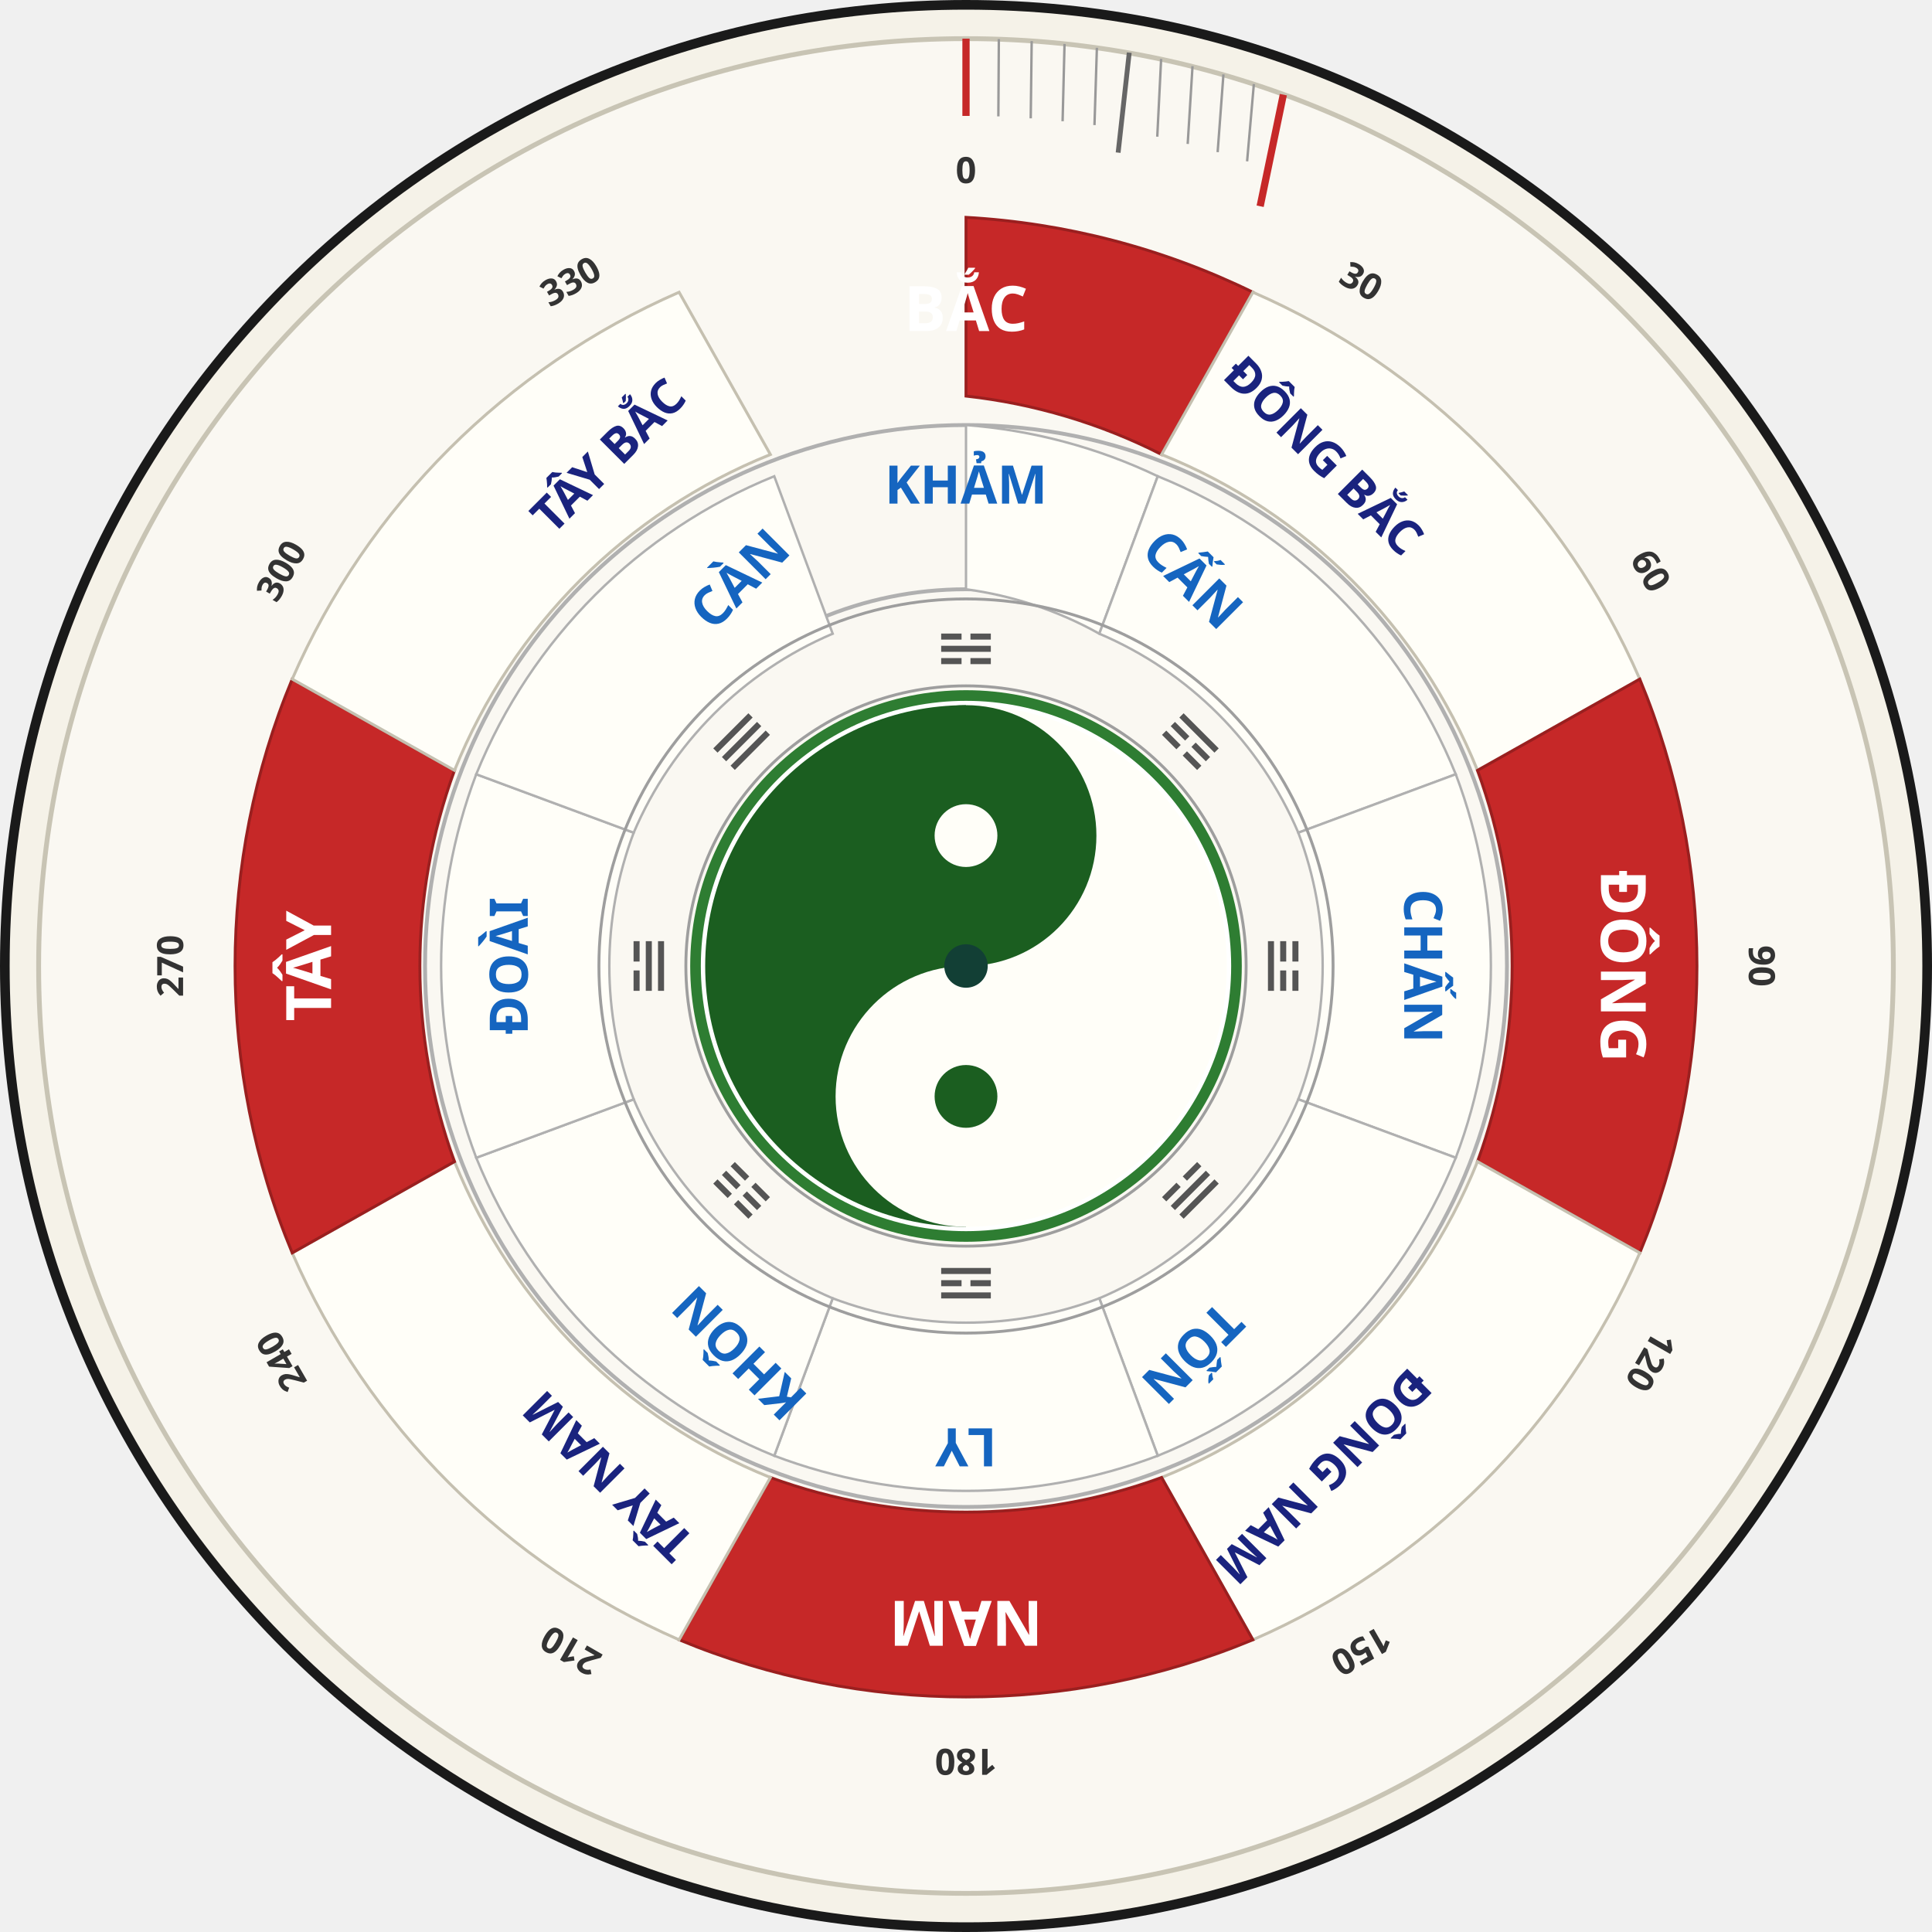
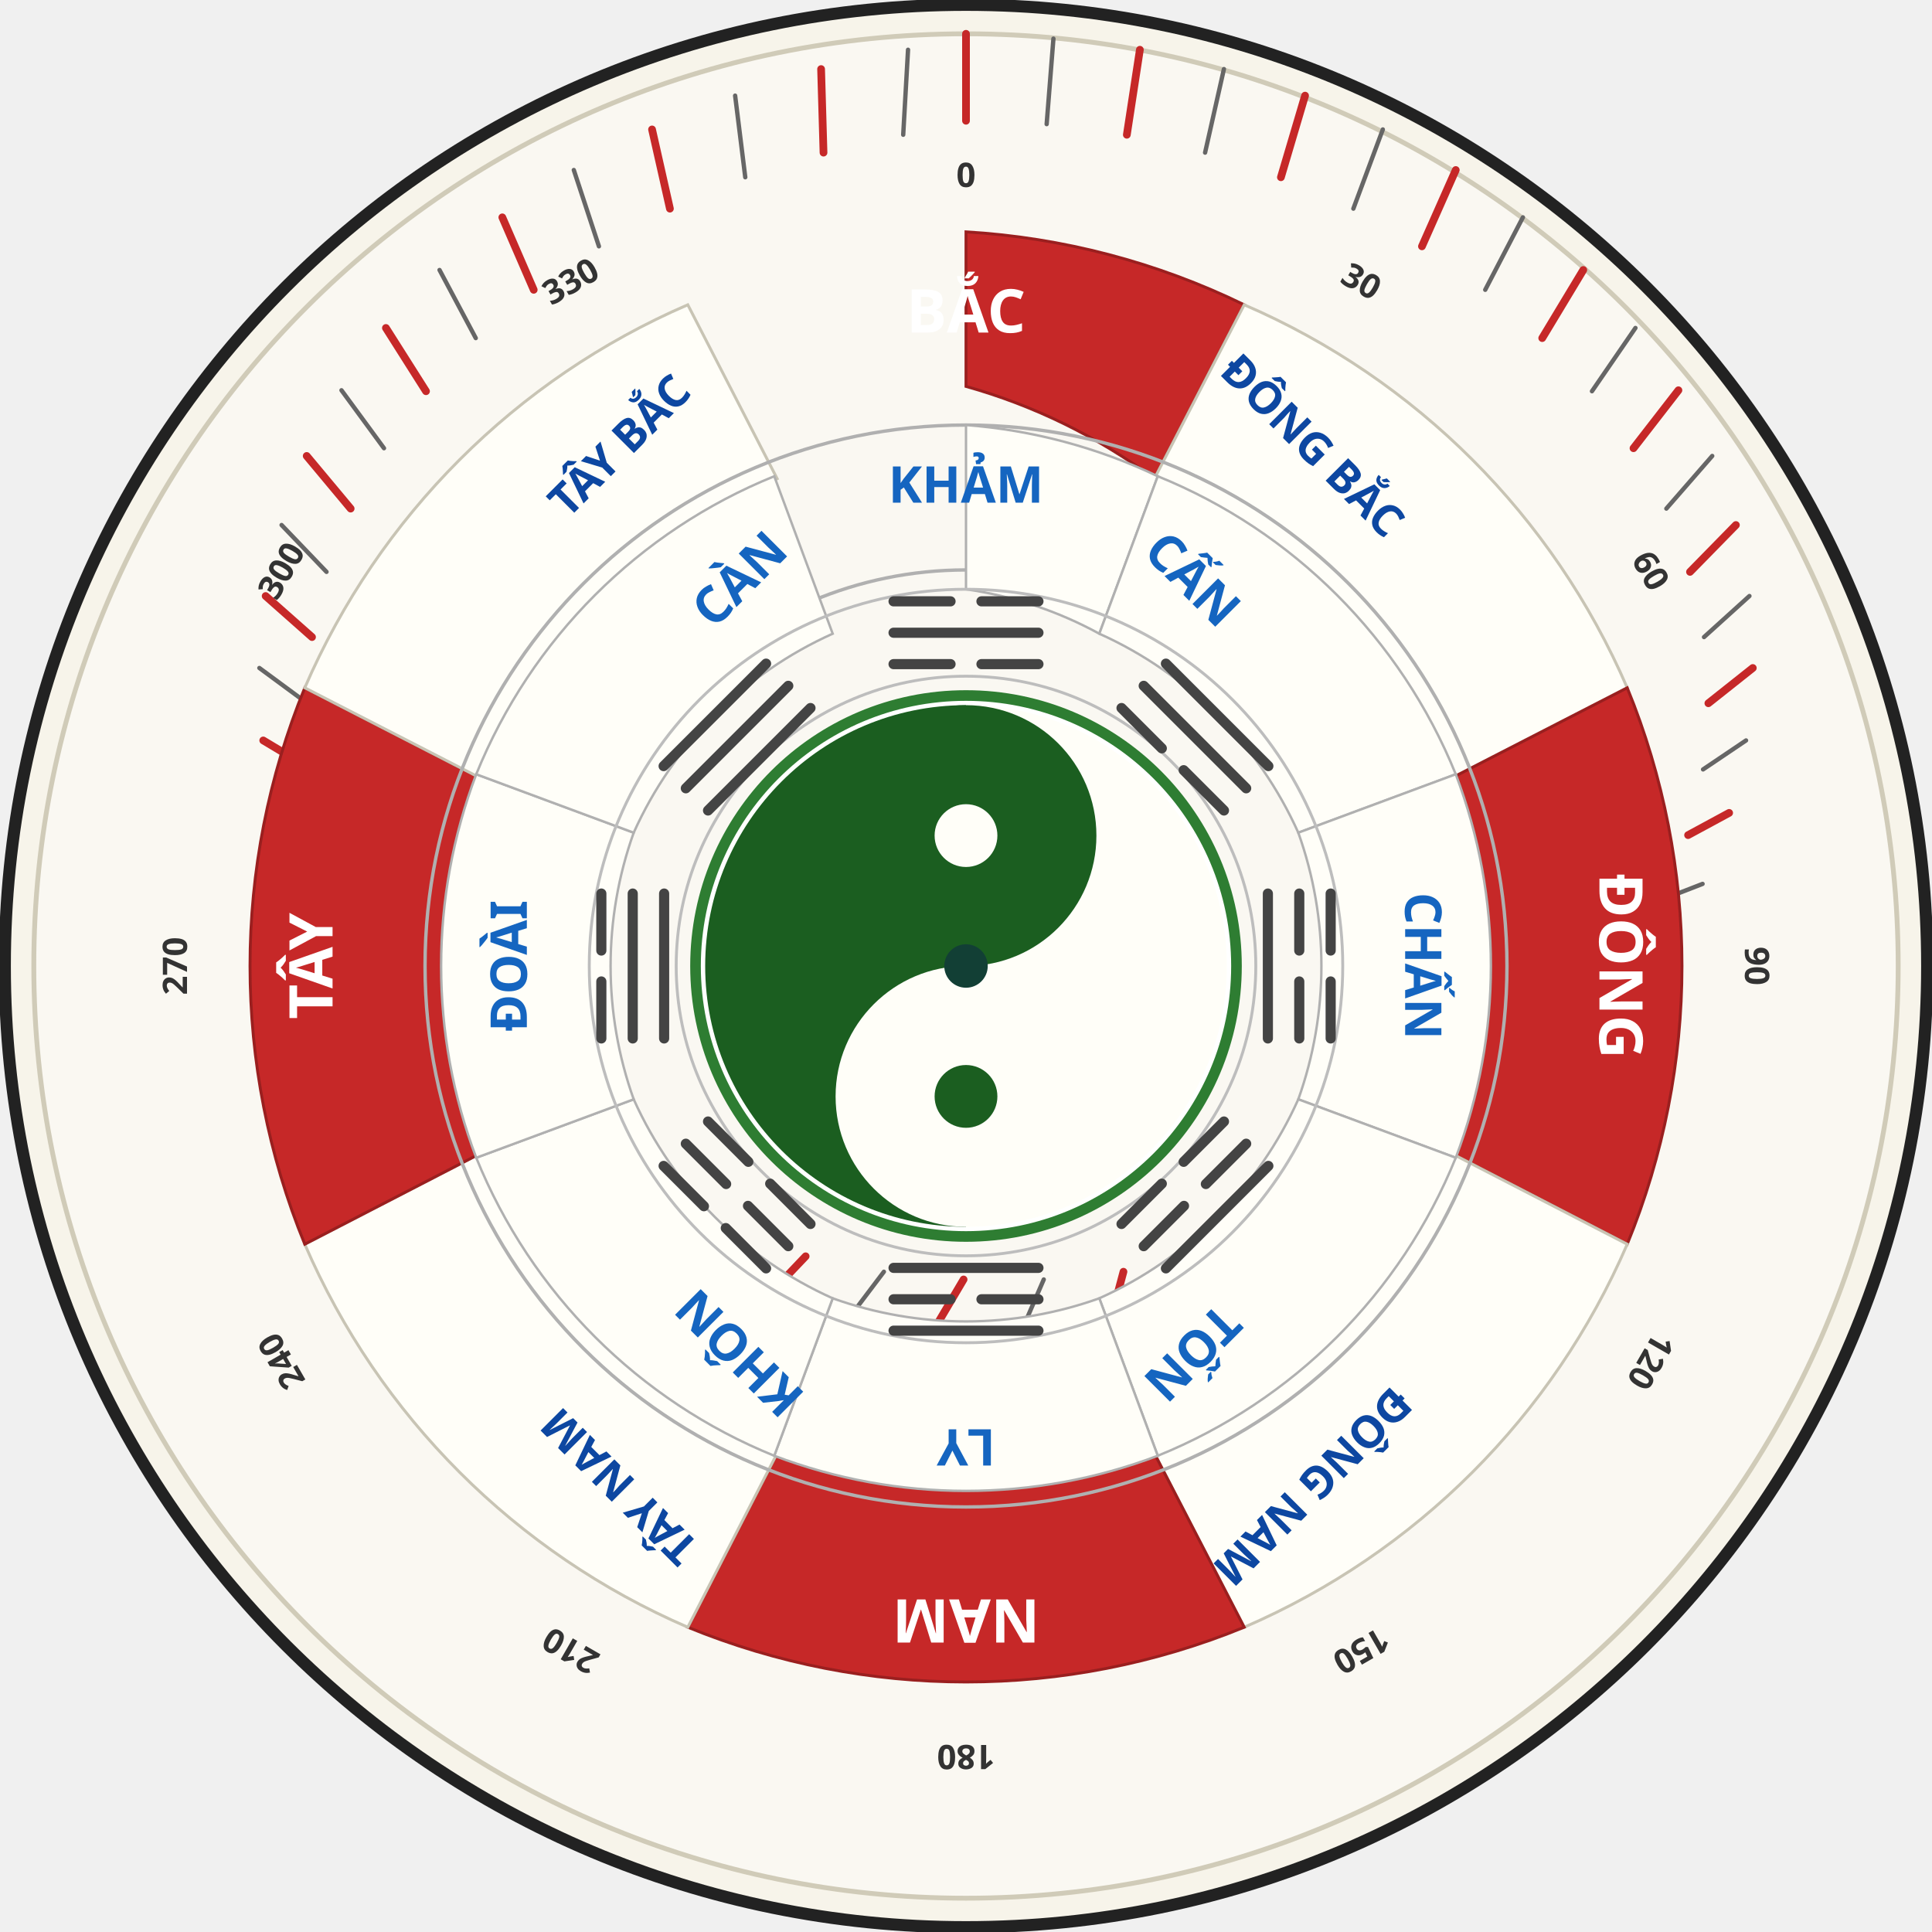
<svg xmlns="http://www.w3.org/2000/svg" viewBox="0 0 400 400" width="400" height="400">
-   <circle cx="200" cy="200" r="199" fill="#f5f2e8" stroke="#1a1a1a" stroke-width="2" />
-   <circle cx="200" cy="200" r="192" fill="#faf8f2" stroke="#c8c4b4" stroke-width="1" />
-   <g>
-     <line x1="200.0" y1="24.0" x2="200.0" y2="8.0" stroke="#c62828" stroke-width="1.5" />
-     <line x1="206.7" y1="24.1" x2="206.8" y2="8.1" stroke="#999" stroke-width="0.5" />
-     <line x1="213.4" y1="24.5" x2="213.6" y2="8.5" stroke="#999" stroke-width="0.5" />
-     <line x1="220.0" y1="25.1" x2="220.4" y2="9.1" stroke="#999" stroke-width="0.5" />
-     <line x1="226.6" y1="25.9" x2="227.1" y2="9.9" stroke="#999" stroke-width="0.5" />
-     <line x1="231.5" y1="31.6" x2="233.8" y2="10.9" stroke="#666" stroke-width="1.0" />
-     <line x1="239.6" y1="28.3" x2="240.4" y2="12.2" stroke="#999" stroke-width="0.5" />
-     <line x1="245.9" y1="29.8" x2="246.9" y2="13.7" stroke="#999" stroke-width="0.5" />
-     <line x1="252.1" y1="31.5" x2="253.3" y2="15.4" stroke="#999" stroke-width="0.5" />
-     <line x1="258.2" y1="33.4" x2="259.6" y2="17.4" stroke="#999" stroke-width="0.5" />
-     <line x1="260.9" y1="42.7" x2="265.7" y2="19.6" stroke="#c62828" stroke-width="1.5" />
+   <circle cx="200" cy="200" r="199" fill="#f7f4ea" stroke="#222" stroke-width="2.5" />
+   <circle cx="200" cy="200" r="193" fill="#faf8f2" stroke="#d0cbb8" stroke-width="1" />
+   <g stroke-linecap="round">
+     <line x1="200.0" y1="25.0" x2="200.0" y2="7.0" stroke="#c62828" stroke-width="1.6" />
+     <line x1="216.7" y1="25.7" x2="218.1" y2="8.0" stroke="#666" stroke-width="0.9" />
+     <line x1="233.3" y1="27.9" x2="236.0" y2="10.3" stroke="#c62828" stroke-width="1.6" />
+     <line x1="249.5" y1="31.6" x2="253.4" y2="14.3" stroke="#666" stroke-width="0.9" />
+     <line x1="265.2" y1="36.7" x2="270.2" y2="19.8" stroke="#c62828" stroke-width="1.6" />
+     <line x1="280.2" y1="43.2" x2="286.3" y2="26.8" stroke="#666" stroke-width="0.9" />
+     <line x1="294.4" y1="51.0" x2="301.4" y2="35.2" stroke="#c62828" stroke-width="1.6" />
+     <line x1="307.5" y1="60.0" x2="315.3" y2="45.0" stroke="#666" stroke-width="0.9" />
+     <line x1="319.3" y1="70.0" x2="327.8" y2="55.9" stroke="#c62828" stroke-width="1.6" />
+     <line x1="329.6" y1="81.0" x2="338.6" y2="67.9" stroke="#666" stroke-width="0.9" />
+     <line x1="338.2" y1="92.8" x2="347.5" y2="80.8" stroke="#c62828" stroke-width="1.6" />
+     <line x1="345.0" y1="105.3" x2="354.5" y2="94.4" stroke="#666" stroke-width="0.9" />
+     <line x1="349.9" y1="118.4" x2="359.4" y2="108.7" stroke="#c62828" stroke-width="1.6" />
+     <line x1="352.8" y1="131.9" x2="362.2" y2="123.4" stroke="#666" stroke-width="0.9" />
+     <line x1="353.7" y1="145.6" x2="362.9" y2="138.3" stroke="#c62828" stroke-width="1.6" />
+     <line x1="352.6" y1="159.3" x2="361.5" y2="153.3" stroke="#666" stroke-width="0.9" />
+     <line x1="349.5" y1="172.9" x2="358.0" y2="168.3" stroke="#c62828" stroke-width="1.6" />
+     <line x1="344.5" y1="186.1" x2="352.5" y2="183.0" stroke="#666" stroke-width="0.9" />
+     <line x1="337.6" y1="198.8" x2="345.0" y2="197.3" stroke="#c62828" stroke-width="1.6" />
+     <line x1="329.0" y1="210.9" x2="335.6" y2="211.0" stroke="#666" stroke-width="0.9" />
+     <line x1="318.7" y1="222.1" x2="324.4" y2="223.9" stroke="#c62828" stroke-width="1.6" />
+     <line x1="306.9" y1="232.3" x2="311.5" y2="235.7" stroke="#666" stroke-width="0.9" />
+     <line x1="293.8" y1="241.3" x2="297.2" y2="246.2" stroke="#c62828" stroke-width="1.6" />
+     <line x1="279.6" y1="249.0" x2="281.7" y2="255.3" stroke="#666" stroke-width="0.9" />
+     <line x1="264.5" y1="255.3" x2="265.2" y2="262.7" stroke="#c62828" stroke-width="1.6" />
+     <line x1="248.8" y1="260.1" x2="248.0" y2="268.3" stroke="#666" stroke-width="0.9" />
+     <line x1="232.6" y1="263.3" x2="230.3" y2="271.9" stroke="#c62828" stroke-width="1.6" />
+     <line x1="216.1" y1="264.9" x2="212.3" y2="273.7" stroke="#666" stroke-width="0.9" />
+     <line x1="199.5" y1="264.9" x2="194.3" y2="273.7" stroke="#c62828" stroke-width="1.6" />
+     <line x1="183.0" y1="263.3" x2="176.5" y2="271.9" stroke="#666" stroke-width="0.9" />
+     <line x1="166.8" y1="260.1" x2="159.0" y2="268.3" stroke="#c62828" stroke-width="1.6" />
+     <line x1="151.2" y1="255.3" x2="142.3" y2="262.7" stroke="#666" stroke-width="0.9" />
+     <line x1="136.2" y1="249.0" x2="126.5" y2="255.3" stroke="#c62828" stroke-width="1.6" />
+     <line x1="122.1" y1="241.3" x2="111.8" y2="246.2" stroke="#666" stroke-width="0.9" />
+     <line x1="109.1" y1="232.3" x2="98.5" y2="235.7" stroke="#c62828" stroke-width="1.6" />
+     <line x1="97.4" y1="222.1" x2="86.6" y2="223.9" stroke="#666" stroke-width="0.9" />
+     <line x1="87.3" y1="210.9" x2="76.4" y2="211.0" stroke="#c62828" stroke-width="1.6" />
+     <line x1="78.9" y1="198.8" x2="68.0" y2="197.3" stroke="#666" stroke-width="0.9" />
+     <line x1="72.2" y1="186.1" x2="61.5" y2="183.0" stroke="#c62828" stroke-width="1.6" />
+     <line x1="67.4" y1="172.9" x2="57.0" y2="168.3" stroke="#666" stroke-width="0.9" />
+     <line x1="64.5" y1="159.3" x2="54.5" y2="153.3" stroke="#c62828" stroke-width="1.6" />
+     <line x1="63.6" y1="145.6" x2="53.7" y2="138.3" stroke="#666" stroke-width="0.9" />
+     <line x1="64.6" y1="131.9" x2="55.0" y2="123.4" stroke="#c62828" stroke-width="1.6" />
+     <line x1="67.6" y1="118.4" x2="58.3" y2="108.7" stroke="#666" stroke-width="0.9" />
+     <line x1="72.6" y1="105.3" x2="63.5" y2="94.4" stroke="#c62828" stroke-width="1.6" />
+     <line x1="79.5" y1="92.8" x2="70.7" y2="80.8" stroke="#666" stroke-width="0.9" />
+     <line x1="88.2" y1="81.0" x2="79.9" y2="67.9" stroke="#c62828" stroke-width="1.6" />
+     <line x1="98.5" y1="70.0" x2="91.0" y2="55.9" stroke="#666" stroke-width="0.9" />
+     <line x1="110.5" y1="60.0" x2="104.0" y2="45.0" stroke="#c62828" stroke-width="1.6" />
+     <line x1="124.0" y1="51.0" x2="118.8" y2="35.2" stroke="#666" stroke-width="0.9" />
+     <line x1="138.7" y1="43.2" x2="135.0" y2="26.8" stroke="#c62828" stroke-width="1.6" />
+     <line x1="154.3" y1="36.7" x2="152.2" y2="19.8" stroke="#666" stroke-width="0.9" />
+     <line x1="170.5" y1="31.6" x2="170.0" y2="14.3" stroke="#c62828" stroke-width="1.6" />
+     <line x1="187.0" y1="27.9" x2="188.0" y2="10.3" stroke="#666" stroke-width="0.9" />
  </g>
-   <g font-family="system-ui,sans-serif" font-size="7.5" font-weight="600" fill="#333" text-anchor="middle" dominant-baseline="central">
-     <text x="200" y="35" transform="rotate(0 200 35)">0</text>
-     <text x="282" y="58" transform="rotate(30 282 58)">30</text>
-     <text x="342" y="118" transform="rotate(60 342 118)">60</text>
-     <text x="365" y="200" transform="rotate(90 365 200)">90</text>
-     <text x="342" y="282" transform="rotate(120 342 282)">120</text>
-     <text x="282" y="342" transform="rotate(150 282 342)">150</text>
-     <text x="200" y="365" transform="rotate(180 200 365)">180</text>
-     <text x="118" y="342" transform="rotate(210 118 342)">210</text>
-     <text x="58" y="282" transform="rotate(240 58 282)">240</text>
-     <text x="35" y="200" transform="rotate(270 35 200)">270</text>
-     <text x="58" y="118" transform="rotate(300 58 118)">300</text>
-     <text x="118" y="58" transform="rotate(330 118 58)">330</text>
+   <g font-family="system-ui,sans-serif" font-size="7" font-weight="700" fill="#333" text-anchor="middle" dominant-baseline="central">
+     <text x="200.0" y="36.0" transform="rotate(0 200.0 36.0)">0</text>
+     <text x="282.0" y="58.0" transform="rotate(30 282.0 58.0)">30</text>
+     <text x="342.0" y="118.0" transform="rotate(60 342.0 118.0)">60</text>
+     <text x="364.0" y="200.0" transform="rotate(90 364.0 200.0)">90</text>
+     <text x="342.0" y="282.0" transform="rotate(120 342.0 282.0)">120</text>
+     <text x="282.0" y="342.0" transform="rotate(150 282.0 342.0)">150</text>
+     <text x="200.0" y="364.0" transform="rotate(180 200.0 364.0)">180</text>
+     <text x="118.0" y="342.0" transform="rotate(210 118.0 342.0)">210</text>
+     <text x="58.0" y="282.0" transform="rotate(240 58.0 282.0)">240</text>
+     <text x="36.0" y="200.0" transform="rotate(270 36.0 200.0)">270</text>
+     <text x="58.0" y="118.0" transform="rotate(300 58.0 118.0)">300</text>
+     <text x="118.0" y="58.0" transform="rotate(330 118.0 58.0)">330</text>
  </g>
-   <path d="M200.0,45.0 A155,155 0 0 1 259.4,60.5 L240.5,94.1 A118,118 0 0 0 200.0,82.0 Z" fill="#c62828" stroke="#9a1f1f" stroke-width="0.6" />
-   <path d="M259.4,60.5 A155,155 0 0 1 339.5,140.6 L305.9,159.5 A118,118 0 0 0 240.5,94.1 Z" fill="#fffef8" stroke="#c5c0b0" stroke-width="0.6" />
-   <path d="M339.5,140.6 A155,155 0 0 1 339.5,259.4 L305.9,240.5 A118,118 0 0 0 305.9,159.5 Z" fill="#c62828" stroke="#9a1f1f" stroke-width="0.6" />
-   <path d="M339.5,259.4 A155,155 0 0 1 259.4,339.5 L240.5,305.9 A118,118 0 0 0 305.9,240.5 Z" fill="#fffef8" stroke="#c5c0b0" stroke-width="0.6" />
-   <path d="M259.4,339.5 A155,155 0 0 1 140.6,339.5 L159.5,305.9 A118,118 0 0 0 240.5,305.9 Z" fill="#c62828" stroke="#9a1f1f" stroke-width="0.6" />
-   <path d="M140.6,339.5 A155,155 0 0 1 60.5,259.4 L94.1,240.5 A118,118 0 0 0 159.5,305.9 Z" fill="#fffef8" stroke="#c5c0b0" stroke-width="0.6" />
-   <path d="M60.5,259.4 A155,155 0 0 1 60.5,140.6 L94.1,159.5 A118,118 0 0 0 94.1,240.5 Z" fill="#c62828" stroke="#9a1f1f" stroke-width="0.6" />
-   <path d="M60.5,140.6 A155,155 0 0 1 140.6,60.5 L159.5,94.1 A118,118 0 0 0 94.1,159.5 Z" fill="#fffef8" stroke="#c5c0b0" stroke-width="0.6" />
+   <path d="M200.0,48.0 A152,152 0 0 1 257.6,63.1 L239.0,99.1 A120,120 0 0 0 200.0,80.0 Z" fill="#c62828" stroke="#9a1f1f" stroke-width="0.6" />
+   <path d="M257.6,63.1 A152,152 0 0 1 336.9,142.4 L300.9,160.9 A120,120 0 0 0 239.0,99.1 Z" fill="#fffef8" stroke="#c8c4b4" stroke-width="0.6" />
+   <path d="M336.9,142.4 A152,152 0 0 1 336.9,257.6 L300.9,239.0 A120,120 0 0 0 300.9,160.9 Z" fill="#c62828" stroke="#9a1f1f" stroke-width="0.6" />
+   <path d="M336.9,257.6 A152,152 0 0 1 257.6,336.9 L239.0,300.9 A120,120 0 0 0 300.9,239.0 Z" fill="#fffef8" stroke="#c8c4b4" stroke-width="0.6" />
+   <path d="M257.6,336.9 A152,152 0 0 1 142.4,336.9 L160.9,300.9 A120,120 0 0 0 239.0,300.9 Z" fill="#c62828" stroke="#9a1f1f" stroke-width="0.6" />
+   <path d="M142.4,336.9 A152,152 0 0 1 63.1,257.6 L99.1,239.0 A120,120 0 0 0 160.9,300.9 Z" fill="#fffef8" stroke="#c8c4b4" stroke-width="0.6" />
+   <path d="M63.1,257.6 A152,152 0 0 1 63.1,142.4 L99.1,160.9 A120,120 0 0 0 99.1,239.0 Z" fill="#c62828" stroke="#9a1f1f" stroke-width="0.6" />
+   <path d="M63.1,142.4 A152,152 0 0 1 142.4,63.1 L160.9,99.1 A120,120 0 0 0 99.1,160.9 Z" fill="#fffef8" stroke="#c8c4b4" stroke-width="0.6" />
  <g font-family="system-ui,sans-serif" font-weight="800" text-anchor="middle" dominant-baseline="central">
-     <text x="200.0" y="63.5" transform="rotate(0 200.0 63.5)" font-size="13" fill="#fff">BẮC</text>
-     <text x="274.3" y="94.1" transform="rotate(45 274.3 94.1)" font-size="10" fill="#1a237e">ĐÔNG BẮC</text>
-     <text x="336.5" y="200.0" transform="rotate(90 336.5 200.0)" font-size="13" fill="#fff">ĐÔNG</text>
-     <text x="274.3" y="305.9" transform="rotate(135 274.3 305.9)" font-size="10" fill="#1a237e">ĐÔNG NAM</text>
-     <text x="200.0" y="336.5" transform="rotate(180 200.0 336.5)" font-size="13" fill="#fff">NAM</text>
-     <text x="125.7" y="305.9" transform="rotate(225 125.7 305.9)" font-size="10" fill="#1a237e">TÂY NAM</text>
-     <text x="63.5" y="200.0" transform="rotate(270 63.5 200.0)" font-size="13" fill="#fff">TÂY</text>
-     <text x="125.7" y="94.1" transform="rotate(315 125.7 94.1)" font-size="10" fill="#1a237e">TÂY BẮC</text>
+     <text x="200.0" y="64.0" transform="rotate(0 200.0 64.0)" font-size="12.5" fill="#fff">BẮC</text>
+     <text x="272.0" y="92.0" transform="rotate(45 272.0 92.0)" font-size="9.2" fill="#0d47a1">ĐÔNG BẮC</text>
+     <text x="336.0" y="200.0" transform="rotate(90 336.0 200.0)" font-size="12.5" fill="#fff">ĐÔNG</text>
+     <text x="272.0" y="308.0" transform="rotate(135 272.0 308.0)" font-size="9.2" fill="#0d47a1">ĐÔNG NAM</text>
+     <text x="200.0" y="336.0" transform="rotate(180 200.0 336.0)" font-size="12.5" fill="#fff">NAM</text>
+     <text x="128.0" y="308.0" transform="rotate(225 128.0 308.0)" font-size="9.2" fill="#0d47a1">TÂY NAM</text>
+     <text x="64.0" y="200.0" transform="rotate(270 64.0 200.0)" font-size="12.5" fill="#fff">TÂY</text>
+     <text x="128.0" y="92.0" transform="rotate(315 128.0 92.0)" font-size="9.2" fill="#0d47a1">TÂY BẮC</text>
  </g>
-   <circle cx="200" cy="200" r="112" fill="none" stroke="#b0b0b0" stroke-width="0.8" />
-   <circle cx="200" cy="200" r="78" fill="none" stroke="#b0b0b0" stroke-width="0.8" />
-   <path d="M200.0,88.0 A112,112 0 0 1 239.7,98.6 L227.6,131.2 A78,78 0 0 0 200.0,122.0 Z" fill="#fffef8" stroke="#b0b0b0" stroke-width="0.5" />
-   <path d="M239.7,98.6 A112,112 0 0 1 301.4,160.3 L268.8,172.4 A78,78 0 0 0 227.6,131.2 Z" fill="#fffef8" stroke="#b0b0b0" stroke-width="0.5" />
-   <path d="M301.4,160.3 A112,112 0 0 1 301.4,239.7 L268.8,227.6 A78,78 0 0 0 268.8,172.4 Z" fill="#fffef8" stroke="#b0b0b0" stroke-width="0.5" />
-   <path d="M301.4,239.7 A112,112 0 0 1 239.7,301.4 L227.6,268.8 A78,78 0 0 0 268.8,227.6 Z" fill="#fffef8" stroke="#b0b0b0" stroke-width="0.5" />
-   <path d="M239.7,301.4 A112,112 0 0 1 160.3,301.4 L172.4,268.8 A78,78 0 0 0 227.6,268.8 Z" fill="#fffef8" stroke="#b0b0b0" stroke-width="0.5" />
-   <path d="M160.3,301.4 A112,112 0 0 1 98.6,239.7 L131.2,227.6 A78,78 0 0 0 172.4,268.8 Z" fill="#fffef8" stroke="#b0b0b0" stroke-width="0.5" />
-   <path d="M98.6,239.7 A112,112 0 0 1 98.6,160.3 L131.2,172.4 A78,78 0 0 0 131.2,227.6 Z" fill="#fffef8" stroke="#b0b0b0" stroke-width="0.5" />
-   <path d="M98.6,160.3 A112,112 0 0 1 160.3,98.6 L172.4,131.2 A78,78 0 0 0 131.2,172.4 Z" fill="#fffef8" stroke="#b0b0b0" stroke-width="0.5" />
-   <g font-family="system-ui,sans-serif" font-weight="800" font-size="11" fill="#1565c0" text-anchor="middle" dominant-baseline="central">
+   <circle cx="200" cy="200" r="112" fill="none" stroke="#b0b0b0" stroke-width="0.7" />
+   <circle cx="200" cy="200" r="82" fill="none" stroke="#b0b0b0" stroke-width="0.7" />
+   <path d="M200.0,88.0 A112,112 0 0 1 239.7,98.6 L227.6,131.2 A82,82 0 0 0 200.0,122.0 Z" fill="#fffef8" stroke="#b0b0b0" stroke-width="0.5" />
+   <path d="M239.7,98.6 A112,112 0 0 1 301.4,160.3 L268.8,172.4 A82,82 0 0 0 227.6,131.2 Z" fill="#fffef8" stroke="#b0b0b0" stroke-width="0.5" />
+   <path d="M301.4,160.3 A112,112 0 0 1 301.4,239.7 L268.8,227.6 A82,82 0 0 0 268.8,172.4 Z" fill="#fffef8" stroke="#b0b0b0" stroke-width="0.5" />
+   <path d="M301.4,239.7 A112,112 0 0 1 239.7,301.4 L227.6,268.8 A82,82 0 0 0 268.8,227.6 Z" fill="#fffef8" stroke="#b0b0b0" stroke-width="0.5" />
+   <path d="M239.7,301.4 A112,112 0 0 1 160.3,301.4 L172.4,268.8 A82,82 0 0 0 227.6,268.8 Z" fill="#fffef8" stroke="#b0b0b0" stroke-width="0.5" />
+   <path d="M160.3,301.4 A112,112 0 0 1 98.6,239.7 L131.2,227.6 A82,82 0 0 0 172.4,268.8 Z" fill="#fffef8" stroke="#b0b0b0" stroke-width="0.5" />
+   <path d="M98.6,239.7 A112,112 0 0 1 98.6,160.3 L131.2,172.4 A82,82 0 0 0 131.2,227.6 Z" fill="#fffef8" stroke="#b0b0b0" stroke-width="0.5" />
+   <path d="M98.6,160.3 A112,112 0 0 1 160.3,98.6 L172.4,131.2 A82,82 0 0 0 131.2,172.4 Z" fill="#fffef8" stroke="#b0b0b0" stroke-width="0.5" />
+   <g font-family="system-ui,sans-serif" font-weight="800" font-size="10.5" fill="#1565c0" text-anchor="middle" dominant-baseline="central">
    <text x="200.0" y="100.0" transform="rotate(0 200.0 100.0)">KHẢM</text>
    <text x="247.2" y="119.6" transform="rotate(45 247.2 119.6)">CẤN</text>
    <text x="295.0" y="200.0" transform="rotate(90 295.0 200.0)">CHẤN</text>
    <text x="247.2" y="280.4" transform="rotate(135 247.2 280.4)">TỐN</text>
    <text x="200.0" y="300.0" transform="rotate(180 200.0 300.0)">LY</text>
    <text x="152.8" y="280.4" transform="rotate(225 152.8 280.4)">KHÔN</text>
    <text x="105.0" y="200.0" transform="rotate(270 105.0 200.0)">ĐOÀI</text>
    <text x="152.8" y="119.6" transform="rotate(315 152.8 119.6)">CÀN</text>
  </g>
-   <circle cx="200" cy="200" r="76" fill="none" stroke="#9e9e9e" stroke-width="0.6" />
-   <circle cx="200" cy="200" r="58" fill="none" stroke="#9e9e9e" stroke-width="0.6" />
-   <g font-family="serif" font-size="15" fill="#555" text-anchor="middle" dominant-baseline="central">
-     <text x="200.0" y="133.0" transform="rotate(0 200.0 133.0)">☵</text>
-     <text x="247.4" y="152.6" transform="rotate(45 247.4 152.6)">☶</text>
-     <text x="267.0" y="200.0" transform="rotate(90 267.0 200.0)">☳</text>
-     <text x="247.4" y="247.4" transform="rotate(135 247.4 247.4)">☴</text>
-     <text x="200.0" y="267.0" transform="rotate(180 200.0 267.0)">☲</text>
-     <text x="152.6" y="247.4" transform="rotate(225 152.6 247.4)">☷</text>
-     <text x="133.0" y="200.0" transform="rotate(270 133.0 200.0)">☱</text>
-     <text x="152.6" y="152.6" transform="rotate(315 152.6 152.6)">☰</text>
+   <circle cx="200" cy="200" r="78" fill="none" stroke="#bdbdbd" stroke-width="0.6" />
+   <circle cx="200" cy="200" r="60" fill="none" stroke="#bdbdbd" stroke-width="0.6" />
+   <g transform="translate(200.0,131.0) rotate(0)">
+     <line x1="-15" y1="-6.5" x2="-3.2" y2="-6.5" stroke="#444" stroke-width="2.1" stroke-linecap="round" />
+     <line x1="3.2" y1="-6.5" x2="15" y2="-6.5" stroke="#444" stroke-width="2.1" stroke-linecap="round" />
+     <line x1="-15" y1="0" x2="15" y2="0" stroke="#444" stroke-width="2.1" stroke-linecap="round" />
+     <line x1="-15" y1="6.5" x2="-3.2" y2="6.5" stroke="#444" stroke-width="2.1" stroke-linecap="round" />
+     <line x1="3.2" y1="6.5" x2="15" y2="6.5" stroke="#444" stroke-width="2.1" stroke-linecap="round" />
+   </g>
+   <g transform="translate(247.4,152.6) rotate(45)">
+     <line x1="-15" y1="-6.5" x2="15" y2="-6.5" stroke="#444" stroke-width="2.1" stroke-linecap="round" />
+     <line x1="-15" y1="0" x2="15" y2="0" stroke="#444" stroke-width="2.1" stroke-linecap="round" />
+     <line x1="-15" y1="6.5" x2="-3.2" y2="6.5" stroke="#444" stroke-width="2.1" stroke-linecap="round" />
+     <line x1="3.2" y1="6.5" x2="15" y2="6.5" stroke="#444" stroke-width="2.1" stroke-linecap="round" />
+   </g>
+   <g transform="translate(269.0,200.0) rotate(90)">
+     <line x1="-15" y1="-6.5" x2="-3.2" y2="-6.5" stroke="#444" stroke-width="2.1" stroke-linecap="round" />
+     <line x1="3.2" y1="-6.5" x2="15" y2="-6.5" stroke="#444" stroke-width="2.1" stroke-linecap="round" />
+     <line x1="-15" y1="0" x2="-3.2" y2="0" stroke="#444" stroke-width="2.1" stroke-linecap="round" />
+     <line x1="3.2" y1="0" x2="15" y2="0" stroke="#444" stroke-width="2.1" stroke-linecap="round" />
+     <line x1="-15" y1="6.5" x2="15" y2="6.5" stroke="#444" stroke-width="2.1" stroke-linecap="round" />
+   </g>
+   <g transform="translate(247.4,247.4) rotate(135)">
+     <line x1="-15" y1="-6.5" x2="15" y2="-6.5" stroke="#444" stroke-width="2.1" stroke-linecap="round" />
+     <line x1="-15" y1="0" x2="-3.2" y2="0" stroke="#444" stroke-width="2.1" stroke-linecap="round" />
+     <line x1="3.2" y1="0" x2="15" y2="0" stroke="#444" stroke-width="2.1" stroke-linecap="round" />
+     <line x1="-15" y1="6.5" x2="-3.2" y2="6.5" stroke="#444" stroke-width="2.1" stroke-linecap="round" />
+     <line x1="3.2" y1="6.5" x2="15" y2="6.5" stroke="#444" stroke-width="2.1" stroke-linecap="round" />
+   </g>
+   <g transform="translate(200.0,269.0) rotate(180)">
+     <line x1="-15" y1="-6.5" x2="15" y2="-6.5" stroke="#444" stroke-width="2.1" stroke-linecap="round" />
+     <line x1="-15" y1="0" x2="-3.2" y2="0" stroke="#444" stroke-width="2.1" stroke-linecap="round" />
+     <line x1="3.2" y1="0" x2="15" y2="0" stroke="#444" stroke-width="2.1" stroke-linecap="round" />
+     <line x1="-15" y1="6.5" x2="15" y2="6.5" stroke="#444" stroke-width="2.1" stroke-linecap="round" />
+   </g>
+   <g transform="translate(152.6,247.4) rotate(225)">
+     <line x1="-15" y1="-6.5" x2="-3.2" y2="-6.5" stroke="#444" stroke-width="2.1" stroke-linecap="round" />
+     <line x1="3.2" y1="-6.5" x2="15" y2="-6.5" stroke="#444" stroke-width="2.1" stroke-linecap="round" />
+     <line x1="-15" y1="0" x2="-3.2" y2="0" stroke="#444" stroke-width="2.1" stroke-linecap="round" />
+     <line x1="3.2" y1="0" x2="15" y2="0" stroke="#444" stroke-width="2.1" stroke-linecap="round" />
+     <line x1="-15" y1="6.5" x2="-3.2" y2="6.5" stroke="#444" stroke-width="2.1" stroke-linecap="round" />
+     <line x1="3.2" y1="6.5" x2="15" y2="6.5" stroke="#444" stroke-width="2.1" stroke-linecap="round" />
+   </g>
+   <g transform="translate(131.0,200.0) rotate(270)">
+     <line x1="-15" y1="-6.5" x2="-3.2" y2="-6.5" stroke="#444" stroke-width="2.1" stroke-linecap="round" />
+     <line x1="3.2" y1="-6.5" x2="15" y2="-6.5" stroke="#444" stroke-width="2.1" stroke-linecap="round" />
+     <line x1="-15" y1="0" x2="15" y2="0" stroke="#444" stroke-width="2.1" stroke-linecap="round" />
+     <line x1="-15" y1="6.5" x2="15" y2="6.5" stroke="#444" stroke-width="2.1" stroke-linecap="round" />
+   </g>
+   <g transform="translate(152.6,152.6) rotate(315)">
+     <line x1="-15" y1="-6.5" x2="15" y2="-6.5" stroke="#444" stroke-width="2.1" stroke-linecap="round" />
+     <line x1="-15" y1="0" x2="15" y2="0" stroke="#444" stroke-width="2.1" stroke-linecap="round" />
+     <line x1="-15" y1="6.5" x2="15" y2="6.5" stroke="#444" stroke-width="2.1" stroke-linecap="round" />
  </g>
  <circle cx="200" cy="200" r="56" fill="#fff" stroke="#2e7d32" stroke-width="2.2" />
  <defs>
    <clipPath id="yy">
      <circle cx="200" cy="200" r="54" />
    </clipPath>
  </defs>
  <g clip-path="url(#yy)">
    <rect x="146" y="146" width="54" height="108" fill="#1b5e20" />
    <rect x="200" y="146" width="54" height="108" fill="#fffef8" />
    <circle cx="200" cy="173" r="27" fill="#1b5e20" />
    <circle cx="200" cy="227" r="27" fill="#fffef8" />
    <circle cx="200" cy="173" r="6.5" fill="#fffef8" />
    <circle cx="200" cy="227" r="6.5" fill="#1b5e20" />
  </g>
  <circle cx="200" cy="200" r="4.5" fill="#123f35" />
</svg>
